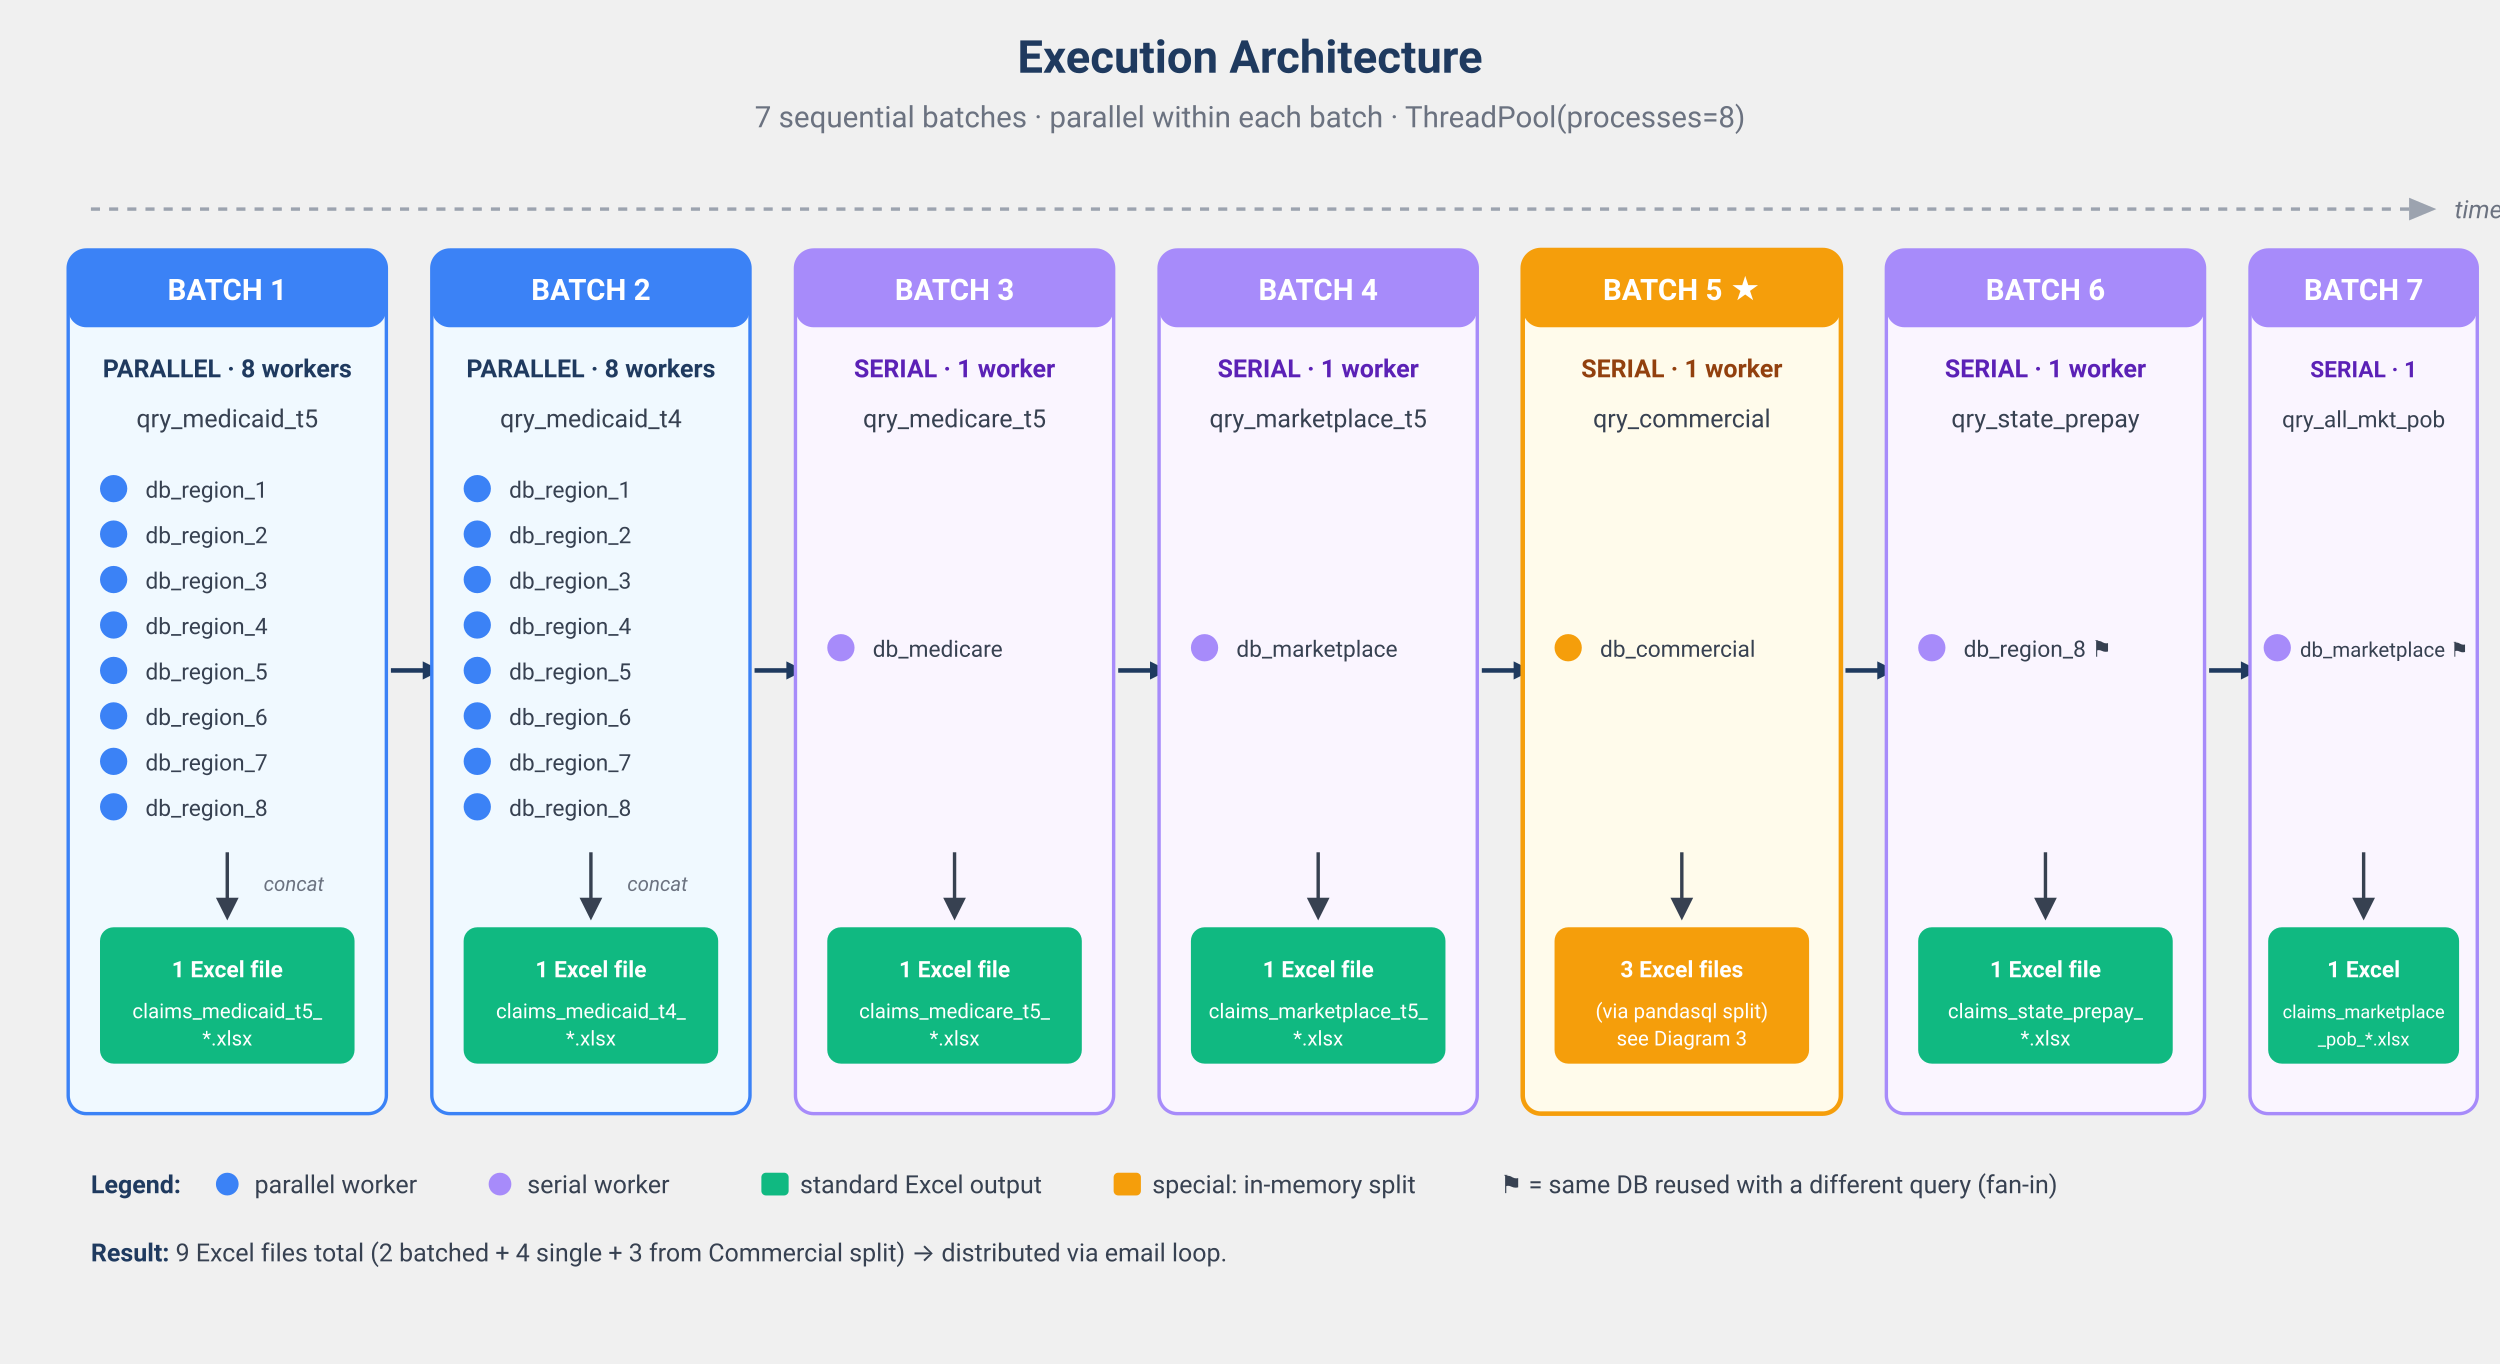
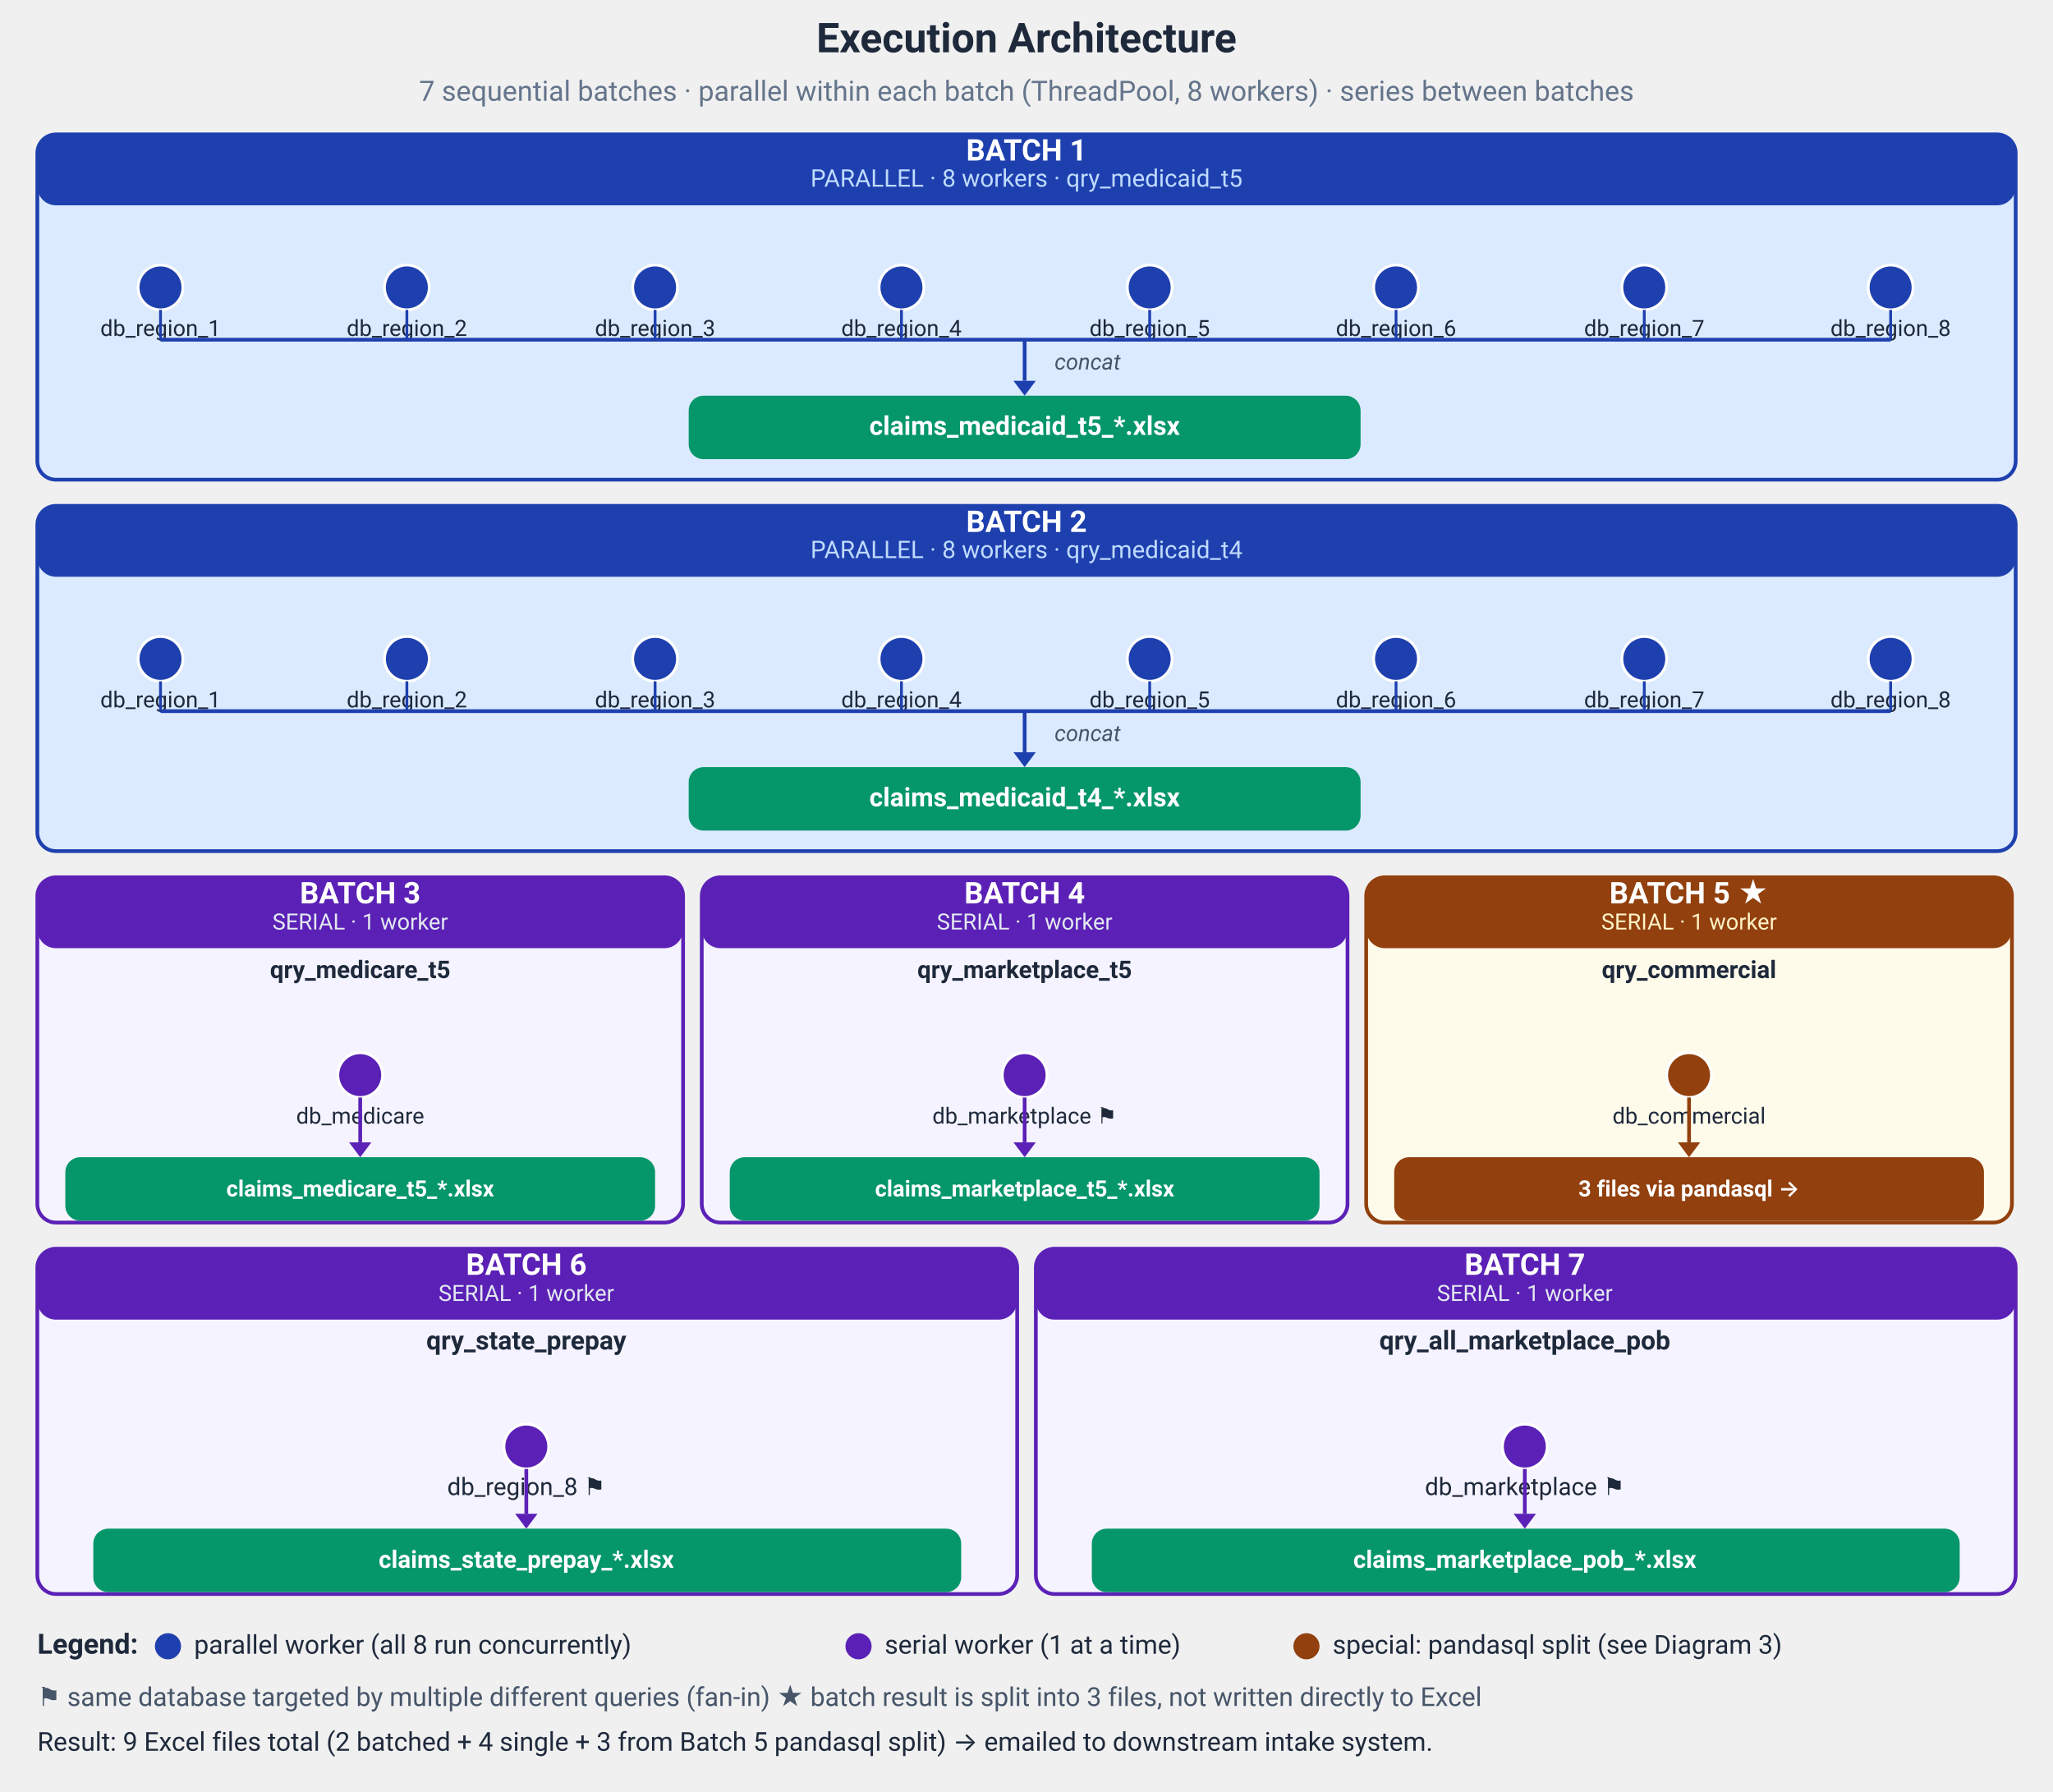
- <svg xmlns="http://www.w3.org/2000/svg" viewBox="0 0 1100 600" font-family="-apple-system, BlinkMacSystemFont, 'Segoe UI', Roboto, sans-serif">
-   <text x="550" y="32" text-anchor="middle" font-size="20" font-weight="700" fill="#1f3a5f">Execution Architecture</text>
-   <text x="550" y="56" text-anchor="middle" font-size="13" fill="#6b7280">7 sequential batches · parallel within each batch · ThreadPool(processes=8)</text>
-   <line x1="40" y1="92" x2="1060" y2="92" stroke="#9ca3af" stroke-width="1.5" stroke-dasharray="4 4" />
-   <polygon points="1060,87 1072,92 1060,97" fill="#9ca3af" />
-   <text x="1080" y="96" font-size="11" fill="#6b7280" font-style="italic">time</text>
-   <g transform="translate(30, 110)">
-     <rect width="140" height="380" rx="8" fill="#f0f9ff" stroke="#3b82f6" stroke-width="1.5" />
-     <rect width="140" height="34" rx="8" fill="#3b82f6" />
-     <text x="70" y="22" text-anchor="middle" font-size="13" font-weight="700" fill="white">BATCH 1</text>
-     <text x="70" y="56" text-anchor="middle" font-size="11" font-weight="600" fill="#1f3a5f">PARALLEL · 8 workers</text>
-     <text x="70" y="78" text-anchor="middle" font-size="11" fill="#374151">qry_medicaid_t5</text>
-     <g transform="translate(20, 95)">
-       <circle cx="0" cy="10" r="6" fill="#3b82f6" />
-       <text x="14" y="14" font-size="10" fill="#374151">db_region_1</text>
-       <circle cx="0" cy="30" r="6" fill="#3b82f6" />
-       <text x="14" y="34" font-size="10" fill="#374151">db_region_2</text>
-       <circle cx="0" cy="50" r="6" fill="#3b82f6" />
-       <text x="14" y="54" font-size="10" fill="#374151">db_region_3</text>
-       <circle cx="0" cy="70" r="6" fill="#3b82f6" />
-       <text x="14" y="74" font-size="10" fill="#374151">db_region_4</text>
-       <circle cx="0" cy="90" r="6" fill="#3b82f6" />
-       <text x="14" y="94" font-size="10" fill="#374151">db_region_5</text>
-       <circle cx="0" cy="110" r="6" fill="#3b82f6" />
-       <text x="14" y="114" font-size="10" fill="#374151">db_region_6</text>
-       <circle cx="0" cy="130" r="6" fill="#3b82f6" />
-       <text x="14" y="134" font-size="10" fill="#374151">db_region_7</text>
-       <circle cx="0" cy="150" r="6" fill="#3b82f6" />
-       <text x="14" y="154" font-size="10" fill="#374151">db_region_8</text>
-     </g>
-     <line x1="70" y1="265" x2="70" y2="290" stroke="#374151" stroke-width="1.5" />
-     <polygon points="65,285 70,295 75,285" fill="#374151" />
-     <text x="86" y="282" font-size="9" fill="#6b7280" font-style="italic">concat</text>
-     <rect x="14" y="298" width="112" height="60" rx="6" fill="#10b981" />
-     <text x="70" y="320" text-anchor="middle" font-size="10" font-weight="700" fill="white">1 Excel file</text>
-     <text x="70" y="338" text-anchor="middle" font-size="9" fill="white">claims_medicaid_t5_</text>
-     <text x="70" y="350" text-anchor="middle" font-size="9" fill="white">*.xlsx</text>
-   </g>
-   <line x1="172" y1="295" x2="188" y2="295" stroke="#1f3a5f" stroke-width="2" />
-   <polygon points="186,291 194,295 186,299" fill="#1f3a5f" />
-   <g transform="translate(190, 110)">
-     <rect width="140" height="380" rx="8" fill="#f0f9ff" stroke="#3b82f6" stroke-width="1.5" />
-     <rect width="140" height="34" rx="8" fill="#3b82f6" />
-     <text x="70" y="22" text-anchor="middle" font-size="13" font-weight="700" fill="white">BATCH 2</text>
-     <text x="70" y="56" text-anchor="middle" font-size="11" font-weight="600" fill="#1f3a5f">PARALLEL · 8 workers</text>
-     <text x="70" y="78" text-anchor="middle" font-size="11" fill="#374151">qry_medicaid_t4</text>
-     <g transform="translate(20, 95)">
-       <circle cx="0" cy="10" r="6" fill="#3b82f6" />
-       <text x="14" y="14" font-size="10" fill="#374151">db_region_1</text>
-       <circle cx="0" cy="30" r="6" fill="#3b82f6" />
-       <text x="14" y="34" font-size="10" fill="#374151">db_region_2</text>
-       <circle cx="0" cy="50" r="6" fill="#3b82f6" />
-       <text x="14" y="54" font-size="10" fill="#374151">db_region_3</text>
-       <circle cx="0" cy="70" r="6" fill="#3b82f6" />
-       <text x="14" y="74" font-size="10" fill="#374151">db_region_4</text>
-       <circle cx="0" cy="90" r="6" fill="#3b82f6" />
-       <text x="14" y="94" font-size="10" fill="#374151">db_region_5</text>
-       <circle cx="0" cy="110" r="6" fill="#3b82f6" />
-       <text x="14" y="114" font-size="10" fill="#374151">db_region_6</text>
-       <circle cx="0" cy="130" r="6" fill="#3b82f6" />
-       <text x="14" y="134" font-size="10" fill="#374151">db_region_7</text>
-       <circle cx="0" cy="150" r="6" fill="#3b82f6" />
-       <text x="14" y="154" font-size="10" fill="#374151">db_region_8</text>
-     </g>
-     <line x1="70" y1="265" x2="70" y2="290" stroke="#374151" stroke-width="1.5" />
-     <polygon points="65,285 70,295 75,285" fill="#374151" />
-     <text x="86" y="282" font-size="9" fill="#6b7280" font-style="italic">concat</text>
-     <rect x="14" y="298" width="112" height="60" rx="6" fill="#10b981" />
-     <text x="70" y="320" text-anchor="middle" font-size="10" font-weight="700" fill="white">1 Excel file</text>
-     <text x="70" y="338" text-anchor="middle" font-size="9" fill="white">claims_medicaid_t4_</text>
-     <text x="70" y="350" text-anchor="middle" font-size="9" fill="white">*.xlsx</text>
-   </g>
-   <line x1="332" y1="295" x2="348" y2="295" stroke="#1f3a5f" stroke-width="2" />
-   <polygon points="346,291 354,295 346,299" fill="#1f3a5f" />
-   <g transform="translate(350, 110)">
-     <rect width="140" height="380" rx="8" fill="#faf5ff" stroke="#a78bfa" stroke-width="1.5" />
-     <rect width="140" height="34" rx="8" fill="#a78bfa" />
-     <text x="70" y="22" text-anchor="middle" font-size="13" font-weight="700" fill="white">BATCH 3</text>
-     <text x="70" y="56" text-anchor="middle" font-size="11" font-weight="600" fill="#5b21b6">SERIAL · 1 worker</text>
-     <text x="70" y="78" text-anchor="middle" font-size="11" fill="#374151">qry_medicare_t5</text>
-     <g transform="translate(20, 95)">
-       <circle cx="0" cy="80" r="6" fill="#a78bfa" />
-       <text x="14" y="84" font-size="10" fill="#374151">db_medicare</text>
-     </g>
-     <line x1="70" y1="265" x2="70" y2="290" stroke="#374151" stroke-width="1.5" />
-     <polygon points="65,285 70,295 75,285" fill="#374151" />
-     <rect x="14" y="298" width="112" height="60" rx="6" fill="#10b981" />
-     <text x="70" y="320" text-anchor="middle" font-size="10" font-weight="700" fill="white">1 Excel file</text>
-     <text x="70" y="338" text-anchor="middle" font-size="9" fill="white">claims_medicare_t5_</text>
-     <text x="70" y="350" text-anchor="middle" font-size="9" fill="white">*.xlsx</text>
-   </g>
-   <line x1="492" y1="295" x2="508" y2="295" stroke="#1f3a5f" stroke-width="2" />
-   <polygon points="506,291 514,295 506,299" fill="#1f3a5f" />
-   <g transform="translate(510, 110)">
-     <rect width="140" height="380" rx="8" fill="#faf5ff" stroke="#a78bfa" stroke-width="1.5" />
-     <rect width="140" height="34" rx="8" fill="#a78bfa" />
-     <text x="70" y="22" text-anchor="middle" font-size="13" font-weight="700" fill="white">BATCH 4</text>
-     <text x="70" y="56" text-anchor="middle" font-size="11" font-weight="600" fill="#5b21b6">SERIAL · 1 worker</text>
-     <text x="70" y="78" text-anchor="middle" font-size="11" fill="#374151">qry_marketplace_t5</text>
-     <g transform="translate(20, 95)">
-       <circle cx="0" cy="80" r="6" fill="#a78bfa" />
-       <text x="14" y="84" font-size="10" fill="#374151">db_marketplace</text>
-     </g>
-     <line x1="70" y1="265" x2="70" y2="290" stroke="#374151" stroke-width="1.5" />
-     <polygon points="65,285 70,295 75,285" fill="#374151" />
-     <rect x="14" y="298" width="112" height="60" rx="6" fill="#10b981" />
-     <text x="70" y="320" text-anchor="middle" font-size="10" font-weight="700" fill="white">1 Excel file</text>
-     <text x="70" y="338" text-anchor="middle" font-size="9" fill="white">claims_marketplace_t5_</text>
-     <text x="70" y="350" text-anchor="middle" font-size="9" fill="white">*.xlsx</text>
-   </g>
-   <line x1="652" y1="295" x2="668" y2="295" stroke="#1f3a5f" stroke-width="2" />
-   <polygon points="666,291 674,295 666,299" fill="#1f3a5f" />
-   <g transform="translate(670, 110)">
-     <rect width="140" height="380" rx="8" fill="#fffbeb" stroke="#f59e0b" stroke-width="2" />
-     <rect width="140" height="34" rx="8" fill="#f59e0b" />
-     <text x="70" y="22" text-anchor="middle" font-size="13" font-weight="700" fill="white">BATCH 5 ★</text>
-     <text x="70" y="56" text-anchor="middle" font-size="11" font-weight="600" fill="#92400e">SERIAL · 1 worker</text>
-     <text x="70" y="78" text-anchor="middle" font-size="11" fill="#374151">qry_commercial</text>
-     <g transform="translate(20, 95)">
-       <circle cx="0" cy="80" r="6" fill="#f59e0b" />
-       <text x="14" y="84" font-size="10" fill="#374151">db_commercial</text>
-     </g>
-     <line x1="70" y1="265" x2="70" y2="290" stroke="#374151" stroke-width="1.5" />
-     <polygon points="65,285 70,295 75,285" fill="#374151" />
-     <rect x="14" y="298" width="112" height="60" rx="6" fill="#f59e0b" />
-     <text x="70" y="320" text-anchor="middle" font-size="10" font-weight="700" fill="white">3 Excel files</text>
-     <text x="70" y="338" text-anchor="middle" font-size="9" fill="white">(via pandasql split)</text>
-     <text x="70" y="350" text-anchor="middle" font-size="9" fill="white">see Diagram 3</text>
-   </g>
-   <line x1="812" y1="295" x2="828" y2="295" stroke="#1f3a5f" stroke-width="2" />
-   <polygon points="826,291 834,295 826,299" fill="#1f3a5f" />
-   <g transform="translate(830, 110)">
-     <rect width="140" height="380" rx="8" fill="#faf5ff" stroke="#a78bfa" stroke-width="1.5" />
-     <rect width="140" height="34" rx="8" fill="#a78bfa" />
-     <text x="70" y="22" text-anchor="middle" font-size="13" font-weight="700" fill="white">BATCH 6</text>
-     <text x="70" y="56" text-anchor="middle" font-size="11" font-weight="600" fill="#5b21b6">SERIAL · 1 worker</text>
-     <text x="70" y="78" text-anchor="middle" font-size="11" fill="#374151">qry_state_prepay</text>
-     <g transform="translate(20, 95)">
-       <circle cx="0" cy="80" r="6" fill="#a78bfa" />
-       <text x="14" y="84" font-size="10" fill="#374151">db_region_8 ⚑</text>
-     </g>
-     <line x1="70" y1="265" x2="70" y2="290" stroke="#374151" stroke-width="1.5" />
-     <polygon points="65,285 70,295 75,285" fill="#374151" />
-     <rect x="14" y="298" width="112" height="60" rx="6" fill="#10b981" />
-     <text x="70" y="320" text-anchor="middle" font-size="10" font-weight="700" fill="white">1 Excel file</text>
-     <text x="70" y="338" text-anchor="middle" font-size="9" fill="white">claims_state_prepay_</text>
-     <text x="70" y="350" text-anchor="middle" font-size="9" fill="white">*.xlsx</text>
-   </g>
-   <line x1="972" y1="295" x2="988" y2="295" stroke="#1f3a5f" stroke-width="2" />
-   <polygon points="986,291 994,295 986,299" fill="#1f3a5f" />
-   <g transform="translate(990, 110)">
-     <rect width="100" height="380" rx="8" fill="#faf5ff" stroke="#a78bfa" stroke-width="1.5" />
-     <rect width="100" height="34" rx="8" fill="#a78bfa" />
-     <text x="50" y="22" text-anchor="middle" font-size="13" font-weight="700" fill="white">BATCH 7</text>
-     <text x="50" y="56" text-anchor="middle" font-size="10" font-weight="600" fill="#5b21b6">SERIAL · 1</text>
-     <text x="50" y="78" text-anchor="middle" font-size="10" fill="#374151">qry_all_mkt_pob</text>
-     <g transform="translate(12, 95)">
-       <circle cx="0" cy="80" r="6" fill="#a78bfa" />
-       <text x="10" y="84" font-size="9" fill="#374151">db_marketplace ⚑</text>
-     </g>
-     <line x1="50" y1="265" x2="50" y2="290" stroke="#374151" stroke-width="1.5" />
-     <polygon points="45,285 50,295 55,285" fill="#374151" />
-     <rect x="8" y="298" width="84" height="60" rx="6" fill="#10b981" />
-     <text x="50" y="320" text-anchor="middle" font-size="10" font-weight="700" fill="white">1 Excel</text>
-     <text x="50" y="338" text-anchor="middle" font-size="8" fill="white">claims_marketplace</text>
-     <text x="50" y="350" text-anchor="middle" font-size="8" fill="white">_pob_*.xlsx</text>
-   </g>
-   <g transform="translate(40, 525)">
-     <text x="0" y="0" font-size="11" font-weight="700" fill="#1f3a5f">Legend:</text>
-     <circle cx="60" cy="-4" r="5" fill="#3b82f6" />
-     <text x="72" y="0" font-size="11" fill="#374151">parallel worker</text>
-     <circle cx="180" cy="-4" r="5" fill="#a78bfa" />
-     <text x="192" y="0" font-size="11" fill="#374151">serial worker</text>
-     <rect x="295" y="-9" width="12" height="10" rx="2" fill="#10b981" />
-     <text x="312" y="0" font-size="11" fill="#374151">standard Excel output</text>
-     <rect x="450" y="-9" width="12" height="10" rx="2" fill="#f59e0b" />
-     <text x="467" y="0" font-size="11" fill="#374151">special: in-memory split</text>
-     <text x="620" y="0" font-size="11" fill="#374151">⚑ = same DB reused with a different query (fan-in)</text>
-   </g>
-   <g transform="translate(40, 555)">
-     <text x="0" y="0" font-size="11" fill="#374151">
-       <tspan font-weight="700" fill="#1f3a5f">Result:</tspan>
-       9 Excel files total (2 batched + 4 single + 3 from Commercial split) → distributed via email loop.
-     </text>
-   </g>
+ <svg xmlns="http://www.w3.org/2000/svg" viewBox="0 0 1100 960" font-family="-apple-system, BlinkMacSystemFont, 'Segoe UI', Roboto, sans-serif">
+   <text x="550" y="28" text-anchor="middle" font-size="22" font-weight="700" fill="#1e293b">Execution Architecture</text>
+   <text x="550" y="54" text-anchor="middle" font-size="15" fill="#64748b">7 sequential batches · parallel within each batch (ThreadPool, 8 workers) · series between batches</text>
+   <rect x="20" y="72" width="1060" height="185" rx="10" fill="#dbeafe" stroke="#1e40af" stroke-width="2" />
+   <rect x="20" y="72" width="1060" height="38" rx="10" fill="#1e40af" stroke="none" stroke-width="1.5" />
+   <text x="550" y="86" text-anchor="middle" font-size="16" font-weight="700" fill="#ffffff" font-style="normal">BATCH 1</text>
+   <text x="550" y="100" text-anchor="middle" font-size="13" font-weight="400" fill="#bfdbfe" font-style="normal">PARALLEL · 8 workers · qry_medicaid_t5</text>
+   <circle cx="86" cy="154" r="12" fill="#1e40af" stroke="white" stroke-width="1.5" />
+   <text x="86" y="180" text-anchor="middle" font-size="12" font-weight="400" fill="#1e293b" font-style="normal">db_region_1</text>
+   <line x1="86" y1="166" x2="86" y2="182" stroke="#1e40af" stroke-width="1.5" />
+   <circle cx="218" cy="154" r="12" fill="#1e40af" stroke="white" stroke-width="1.5" />
+   <text x="218" y="180" text-anchor="middle" font-size="12" font-weight="400" fill="#1e293b" font-style="normal">db_region_2</text>
+   <line x1="218" y1="166" x2="218" y2="182" stroke="#1e40af" stroke-width="1.5" />
+   <circle cx="351" cy="154" r="12" fill="#1e40af" stroke="white" stroke-width="1.5" />
+   <text x="351" y="180" text-anchor="middle" font-size="12" font-weight="400" fill="#1e293b" font-style="normal">db_region_3</text>
+   <line x1="351" y1="166" x2="351" y2="182" stroke="#1e40af" stroke-width="1.5" />
+   <circle cx="483" cy="154" r="12" fill="#1e40af" stroke="white" stroke-width="1.5" />
+   <text x="483" y="180" text-anchor="middle" font-size="12" font-weight="400" fill="#1e293b" font-style="normal">db_region_4</text>
+   <line x1="483" y1="166" x2="483" y2="182" stroke="#1e40af" stroke-width="1.5" />
+   <circle cx="616" cy="154" r="12" fill="#1e40af" stroke="white" stroke-width="1.5" />
+   <text x="616" y="180" text-anchor="middle" font-size="12" font-weight="400" fill="#1e293b" font-style="normal">db_region_5</text>
+   <line x1="616" y1="166" x2="616" y2="182" stroke="#1e40af" stroke-width="1.5" />
+   <circle cx="748" cy="154" r="12" fill="#1e40af" stroke="white" stroke-width="1.5" />
+   <text x="748" y="180" text-anchor="middle" font-size="12" font-weight="400" fill="#1e293b" font-style="normal">db_region_6</text>
+   <line x1="748" y1="166" x2="748" y2="182" stroke="#1e40af" stroke-width="1.5" />
+   <circle cx="881" cy="154" r="12" fill="#1e40af" stroke="white" stroke-width="1.5" />
+   <text x="881" y="180" text-anchor="middle" font-size="12" font-weight="400" fill="#1e293b" font-style="normal">db_region_7</text>
+   <line x1="881" y1="166" x2="881" y2="182" stroke="#1e40af" stroke-width="1.5" />
+   <circle cx="1013" cy="154" r="12" fill="#1e40af" stroke="white" stroke-width="1.5" />
+   <text x="1013" y="180" text-anchor="middle" font-size="12" font-weight="400" fill="#1e293b" font-style="normal">db_region_8</text>
+   <line x1="1013" y1="166" x2="1013" y2="182" stroke="#1e40af" stroke-width="1.5" />
+   <line x1="86" y1="182" x2="1013" y2="182" stroke="#1e40af" stroke-width="2" />
+   <line x1="549" y1="182" x2="549" y2="204" stroke="#1e40af" stroke-width="2" />
+   <polygon points="543,204 549,212 555,204" fill="#1e40af" />
+   <text x="565" y="198" text-anchor="start" font-size="12" font-weight="400" fill="#475569" font-style="italic">concat</text>
+   <rect x="369" y="212" width="360" height="34" rx="8" fill="#059669" stroke="none" stroke-width="1.5" />
+   <text x="549" y="233" text-anchor="middle" font-size="14" font-weight="600" fill="#ffffff" font-style="normal">claims_medicaid_t5_*.xlsx</text>
+   <rect x="20" y="271" width="1060" height="185" rx="10" fill="#dbeafe" stroke="#1e40af" stroke-width="2" />
+   <rect x="20" y="271" width="1060" height="38" rx="10" fill="#1e40af" stroke="none" stroke-width="1.5" />
+   <text x="550" y="285" text-anchor="middle" font-size="16" font-weight="700" fill="#ffffff" font-style="normal">BATCH 2</text>
+   <text x="550" y="299" text-anchor="middle" font-size="13" font-weight="400" fill="#bfdbfe" font-style="normal">PARALLEL · 8 workers · qry_medicaid_t4</text>
+   <circle cx="86" cy="353" r="12" fill="#1e40af" stroke="white" stroke-width="1.5" />
+   <text x="86" y="379" text-anchor="middle" font-size="12" font-weight="400" fill="#1e293b" font-style="normal">db_region_1</text>
+   <line x1="86" y1="365" x2="86" y2="381" stroke="#1e40af" stroke-width="1.5" />
+   <circle cx="218" cy="353" r="12" fill="#1e40af" stroke="white" stroke-width="1.5" />
+   <text x="218" y="379" text-anchor="middle" font-size="12" font-weight="400" fill="#1e293b" font-style="normal">db_region_2</text>
+   <line x1="218" y1="365" x2="218" y2="381" stroke="#1e40af" stroke-width="1.5" />
+   <circle cx="351" cy="353" r="12" fill="#1e40af" stroke="white" stroke-width="1.5" />
+   <text x="351" y="379" text-anchor="middle" font-size="12" font-weight="400" fill="#1e293b" font-style="normal">db_region_3</text>
+   <line x1="351" y1="365" x2="351" y2="381" stroke="#1e40af" stroke-width="1.5" />
+   <circle cx="483" cy="353" r="12" fill="#1e40af" stroke="white" stroke-width="1.5" />
+   <text x="483" y="379" text-anchor="middle" font-size="12" font-weight="400" fill="#1e293b" font-style="normal">db_region_4</text>
+   <line x1="483" y1="365" x2="483" y2="381" stroke="#1e40af" stroke-width="1.5" />
+   <circle cx="616" cy="353" r="12" fill="#1e40af" stroke="white" stroke-width="1.5" />
+   <text x="616" y="379" text-anchor="middle" font-size="12" font-weight="400" fill="#1e293b" font-style="normal">db_region_5</text>
+   <line x1="616" y1="365" x2="616" y2="381" stroke="#1e40af" stroke-width="1.5" />
+   <circle cx="748" cy="353" r="12" fill="#1e40af" stroke="white" stroke-width="1.5" />
+   <text x="748" y="379" text-anchor="middle" font-size="12" font-weight="400" fill="#1e293b" font-style="normal">db_region_6</text>
+   <line x1="748" y1="365" x2="748" y2="381" stroke="#1e40af" stroke-width="1.5" />
+   <circle cx="881" cy="353" r="12" fill="#1e40af" stroke="white" stroke-width="1.5" />
+   <text x="881" y="379" text-anchor="middle" font-size="12" font-weight="400" fill="#1e293b" font-style="normal">db_region_7</text>
+   <line x1="881" y1="365" x2="881" y2="381" stroke="#1e40af" stroke-width="1.5" />
+   <circle cx="1013" cy="353" r="12" fill="#1e40af" stroke="white" stroke-width="1.5" />
+   <text x="1013" y="379" text-anchor="middle" font-size="12" font-weight="400" fill="#1e293b" font-style="normal">db_region_8</text>
+   <line x1="1013" y1="365" x2="1013" y2="381" stroke="#1e40af" stroke-width="1.5" />
+   <line x1="86" y1="381" x2="1013" y2="381" stroke="#1e40af" stroke-width="2" />
+   <line x1="549" y1="381" x2="549" y2="403" stroke="#1e40af" stroke-width="2" />
+   <polygon points="543,403 549,411 555,403" fill="#1e40af" />
+   <text x="565" y="397" text-anchor="start" font-size="12" font-weight="400" fill="#475569" font-style="italic">concat</text>
+   <rect x="369" y="411" width="360" height="34" rx="8" fill="#059669" stroke="none" stroke-width="1.5" />
+   <text x="549" y="432" text-anchor="middle" font-size="14" font-weight="600" fill="#ffffff" font-style="normal">claims_medicaid_t4_*.xlsx</text>
+   <rect x="20" y="470" width="346" height="185" rx="10" fill="#f5f3ff" stroke="#5b21b6" stroke-width="2" />
+   <rect x="20" y="470" width="346" height="38" rx="10" fill="#5b21b6" stroke="none" stroke-width="1.5" />
+   <text x="193" y="484" text-anchor="middle" font-size="16" font-weight="700" fill="#ffffff" font-style="normal">BATCH 3</text>
+   <text x="193" y="498" text-anchor="middle" font-size="12" font-weight="400" fill="#e2e8f0" font-style="normal">SERIAL · 1 worker</text>
+   <text x="193" y="524" text-anchor="middle" font-size="13" font-weight="600" fill="#1e293b" font-style="normal">qry_medicare_t5</text>
+   <circle cx="193" cy="576" r="12" fill="#5b21b6" stroke="white" stroke-width="1.5" />
+   <text x="193" y="602" text-anchor="middle" font-size="12" font-weight="400" fill="#1e293b" font-style="normal">db_medicare</text>
+   <line x1="193" y1="588" x2="193" y2="612" stroke="#5b21b6" stroke-width="2" />
+   <polygon points="187,612 193,620 199,612" fill="#5b21b6" />
+   <rect x="35" y="620" width="316" height="34" rx="8" fill="#059669" stroke="none" stroke-width="1.5" />
+   <text x="193" y="641" text-anchor="middle" font-size="12" font-weight="600" fill="#ffffff" font-style="normal">claims_medicare_t5_*.xlsx</text>
+   <rect x="376" y="470" width="346" height="185" rx="10" fill="#f5f3ff" stroke="#5b21b6" stroke-width="2" />
+   <rect x="376" y="470" width="346" height="38" rx="10" fill="#5b21b6" stroke="none" stroke-width="1.5" />
+   <text x="549" y="484" text-anchor="middle" font-size="16" font-weight="700" fill="#ffffff" font-style="normal">BATCH 4</text>
+   <text x="549" y="498" text-anchor="middle" font-size="12" font-weight="400" fill="#e2e8f0" font-style="normal">SERIAL · 1 worker</text>
+   <text x="549" y="524" text-anchor="middle" font-size="13" font-weight="600" fill="#1e293b" font-style="normal">qry_marketplace_t5</text>
+   <circle cx="549" cy="576" r="12" fill="#5b21b6" stroke="white" stroke-width="1.5" />
+   <text x="549" y="602" text-anchor="middle" font-size="12" font-weight="400" fill="#1e293b" font-style="normal">db_marketplace ⚑</text>
+   <line x1="549" y1="588" x2="549" y2="612" stroke="#5b21b6" stroke-width="2" />
+   <polygon points="543,612 549,620 555,612" fill="#5b21b6" />
+   <rect x="391" y="620" width="316" height="34" rx="8" fill="#059669" stroke="none" stroke-width="1.5" />
+   <text x="549" y="641" text-anchor="middle" font-size="12" font-weight="600" fill="#ffffff" font-style="normal">claims_marketplace_t5_*.xlsx</text>
+   <rect x="732" y="470" width="346" height="185" rx="10" fill="#fffbeb" stroke="#92400e" stroke-width="2" />
+   <rect x="732" y="470" width="346" height="38" rx="10" fill="#92400e" stroke="none" stroke-width="1.5" />
+   <text x="905" y="484" text-anchor="middle" font-size="16" font-weight="700" fill="#ffffff" font-style="normal">BATCH 5 ★</text>
+   <text x="905" y="498" text-anchor="middle" font-size="12" font-weight="400" fill="#fef3c7" font-style="normal">SERIAL · 1 worker</text>
+   <text x="905" y="524" text-anchor="middle" font-size="13" font-weight="600" fill="#1e293b" font-style="normal">qry_commercial</text>
+   <circle cx="905" cy="576" r="12" fill="#92400e" stroke="white" stroke-width="1.5" />
+   <text x="905" y="602" text-anchor="middle" font-size="12" font-weight="400" fill="#1e293b" font-style="normal">db_commercial</text>
+   <line x1="905" y1="588" x2="905" y2="612" stroke="#92400e" stroke-width="2" />
+   <polygon points="899,612 905,620 911,612" fill="#92400e" />
+   <rect x="747" y="620" width="316" height="34" rx="8" fill="#92400e" stroke="none" stroke-width="1.5" />
+   <text x="905" y="641" text-anchor="middle" font-size="12" font-weight="600" fill="#ffffff" font-style="normal">3 files via pandasql →</text>
+   <rect x="20" y="669" width="525" height="185" rx="10" fill="#f5f3ff" stroke="#5b21b6" stroke-width="2" />
+   <rect x="20" y="669" width="525" height="38" rx="10" fill="#5b21b6" stroke="none" stroke-width="1.5" />
+   <text x="282" y="683" text-anchor="middle" font-size="16" font-weight="700" fill="#ffffff" font-style="normal">BATCH 6</text>
+   <text x="282" y="697" text-anchor="middle" font-size="12" font-weight="400" fill="#e2e8f0" font-style="normal">SERIAL · 1 worker</text>
+   <text x="282" y="723" text-anchor="middle" font-size="14" font-weight="600" fill="#1e293b" font-style="normal">qry_state_prepay</text>
+   <circle cx="282" cy="775" r="12" fill="#5b21b6" stroke="white" stroke-width="1.5" />
+   <text x="282" y="801" text-anchor="middle" font-size="13" font-weight="400" fill="#1e293b" font-style="normal">db_region_8  ⚑</text>
+   <line x1="282" y1="787" x2="282" y2="811" stroke="#5b21b6" stroke-width="2" />
+   <polygon points="276,811 282,819 288,811" fill="#5b21b6" />
+   <rect x="50" y="819" width="465" height="34" rx="8" fill="#059669" stroke="none" stroke-width="1.5" />
+   <text x="282" y="840" text-anchor="middle" font-size="13" font-weight="600" fill="#ffffff" font-style="normal">claims_state_prepay_*.xlsx</text>
+   <rect x="555" y="669" width="525" height="185" rx="10" fill="#f5f3ff" stroke="#5b21b6" stroke-width="2" />
+   <rect x="555" y="669" width="525" height="38" rx="10" fill="#5b21b6" stroke="none" stroke-width="1.5" />
+   <text x="817" y="683" text-anchor="middle" font-size="16" font-weight="700" fill="#ffffff" font-style="normal">BATCH 7</text>
+   <text x="817" y="697" text-anchor="middle" font-size="12" font-weight="400" fill="#e2e8f0" font-style="normal">SERIAL · 1 worker</text>
+   <text x="817" y="723" text-anchor="middle" font-size="14" font-weight="600" fill="#1e293b" font-style="normal">qry_all_marketplace_pob</text>
+   <circle cx="817" cy="775" r="12" fill="#5b21b6" stroke="white" stroke-width="1.5" />
+   <text x="817" y="801" text-anchor="middle" font-size="13" font-weight="400" fill="#1e293b" font-style="normal">db_marketplace  ⚑</text>
+   <line x1="817" y1="787" x2="817" y2="811" stroke="#5b21b6" stroke-width="2" />
+   <polygon points="811,811 817,819 823,811" fill="#5b21b6" />
+   <rect x="585" y="819" width="465" height="34" rx="8" fill="#059669" stroke="none" stroke-width="1.5" />
+   <text x="817" y="840" text-anchor="middle" font-size="13" font-weight="600" fill="#ffffff" font-style="normal">claims_marketplace_pob_*.xlsx</text>
+   <text x="20" y="886" text-anchor="start" font-size="15" font-weight="700" fill="#1e293b" font-style="normal">Legend:</text>
+   <circle cx="90" cy="882" r="7" fill="#1e40af" />
+   <text x="104" y="886" text-anchor="start" font-size="14" font-weight="400" fill="#1e293b" font-style="normal">parallel worker (all 8 run concurrently)</text>
+   <circle cx="460" cy="882" r="7" fill="#5b21b6" />
+   <text x="474" y="886" text-anchor="start" font-size="14" font-weight="400" fill="#1e293b" font-style="normal">serial worker (1 at a time)</text>
+   <circle cx="700" cy="882" r="7" fill="#92400e" />
+   <text x="714" y="886" text-anchor="start" font-size="14" font-weight="400" fill="#1e293b" font-style="normal">special: pandasql split (see Diagram 3)</text>
+   <text x="20" y="914" text-anchor="start" font-size="14" font-weight="400" fill="#475569" font-style="normal">⚑ same database targeted by multiple different queries (fan-in)      ★ batch result is split into 3 files, not written directly to Excel</text>
+   <text x="20" y="938" text-anchor="start" font-size="14" font-weight="400" fill="#1e293b" font-style="normal">Result: 9 Excel files total (2 batched + 4 single + 3 from Batch 5 pandasql split) → emailed to downstream intake system.</text>
</svg>
